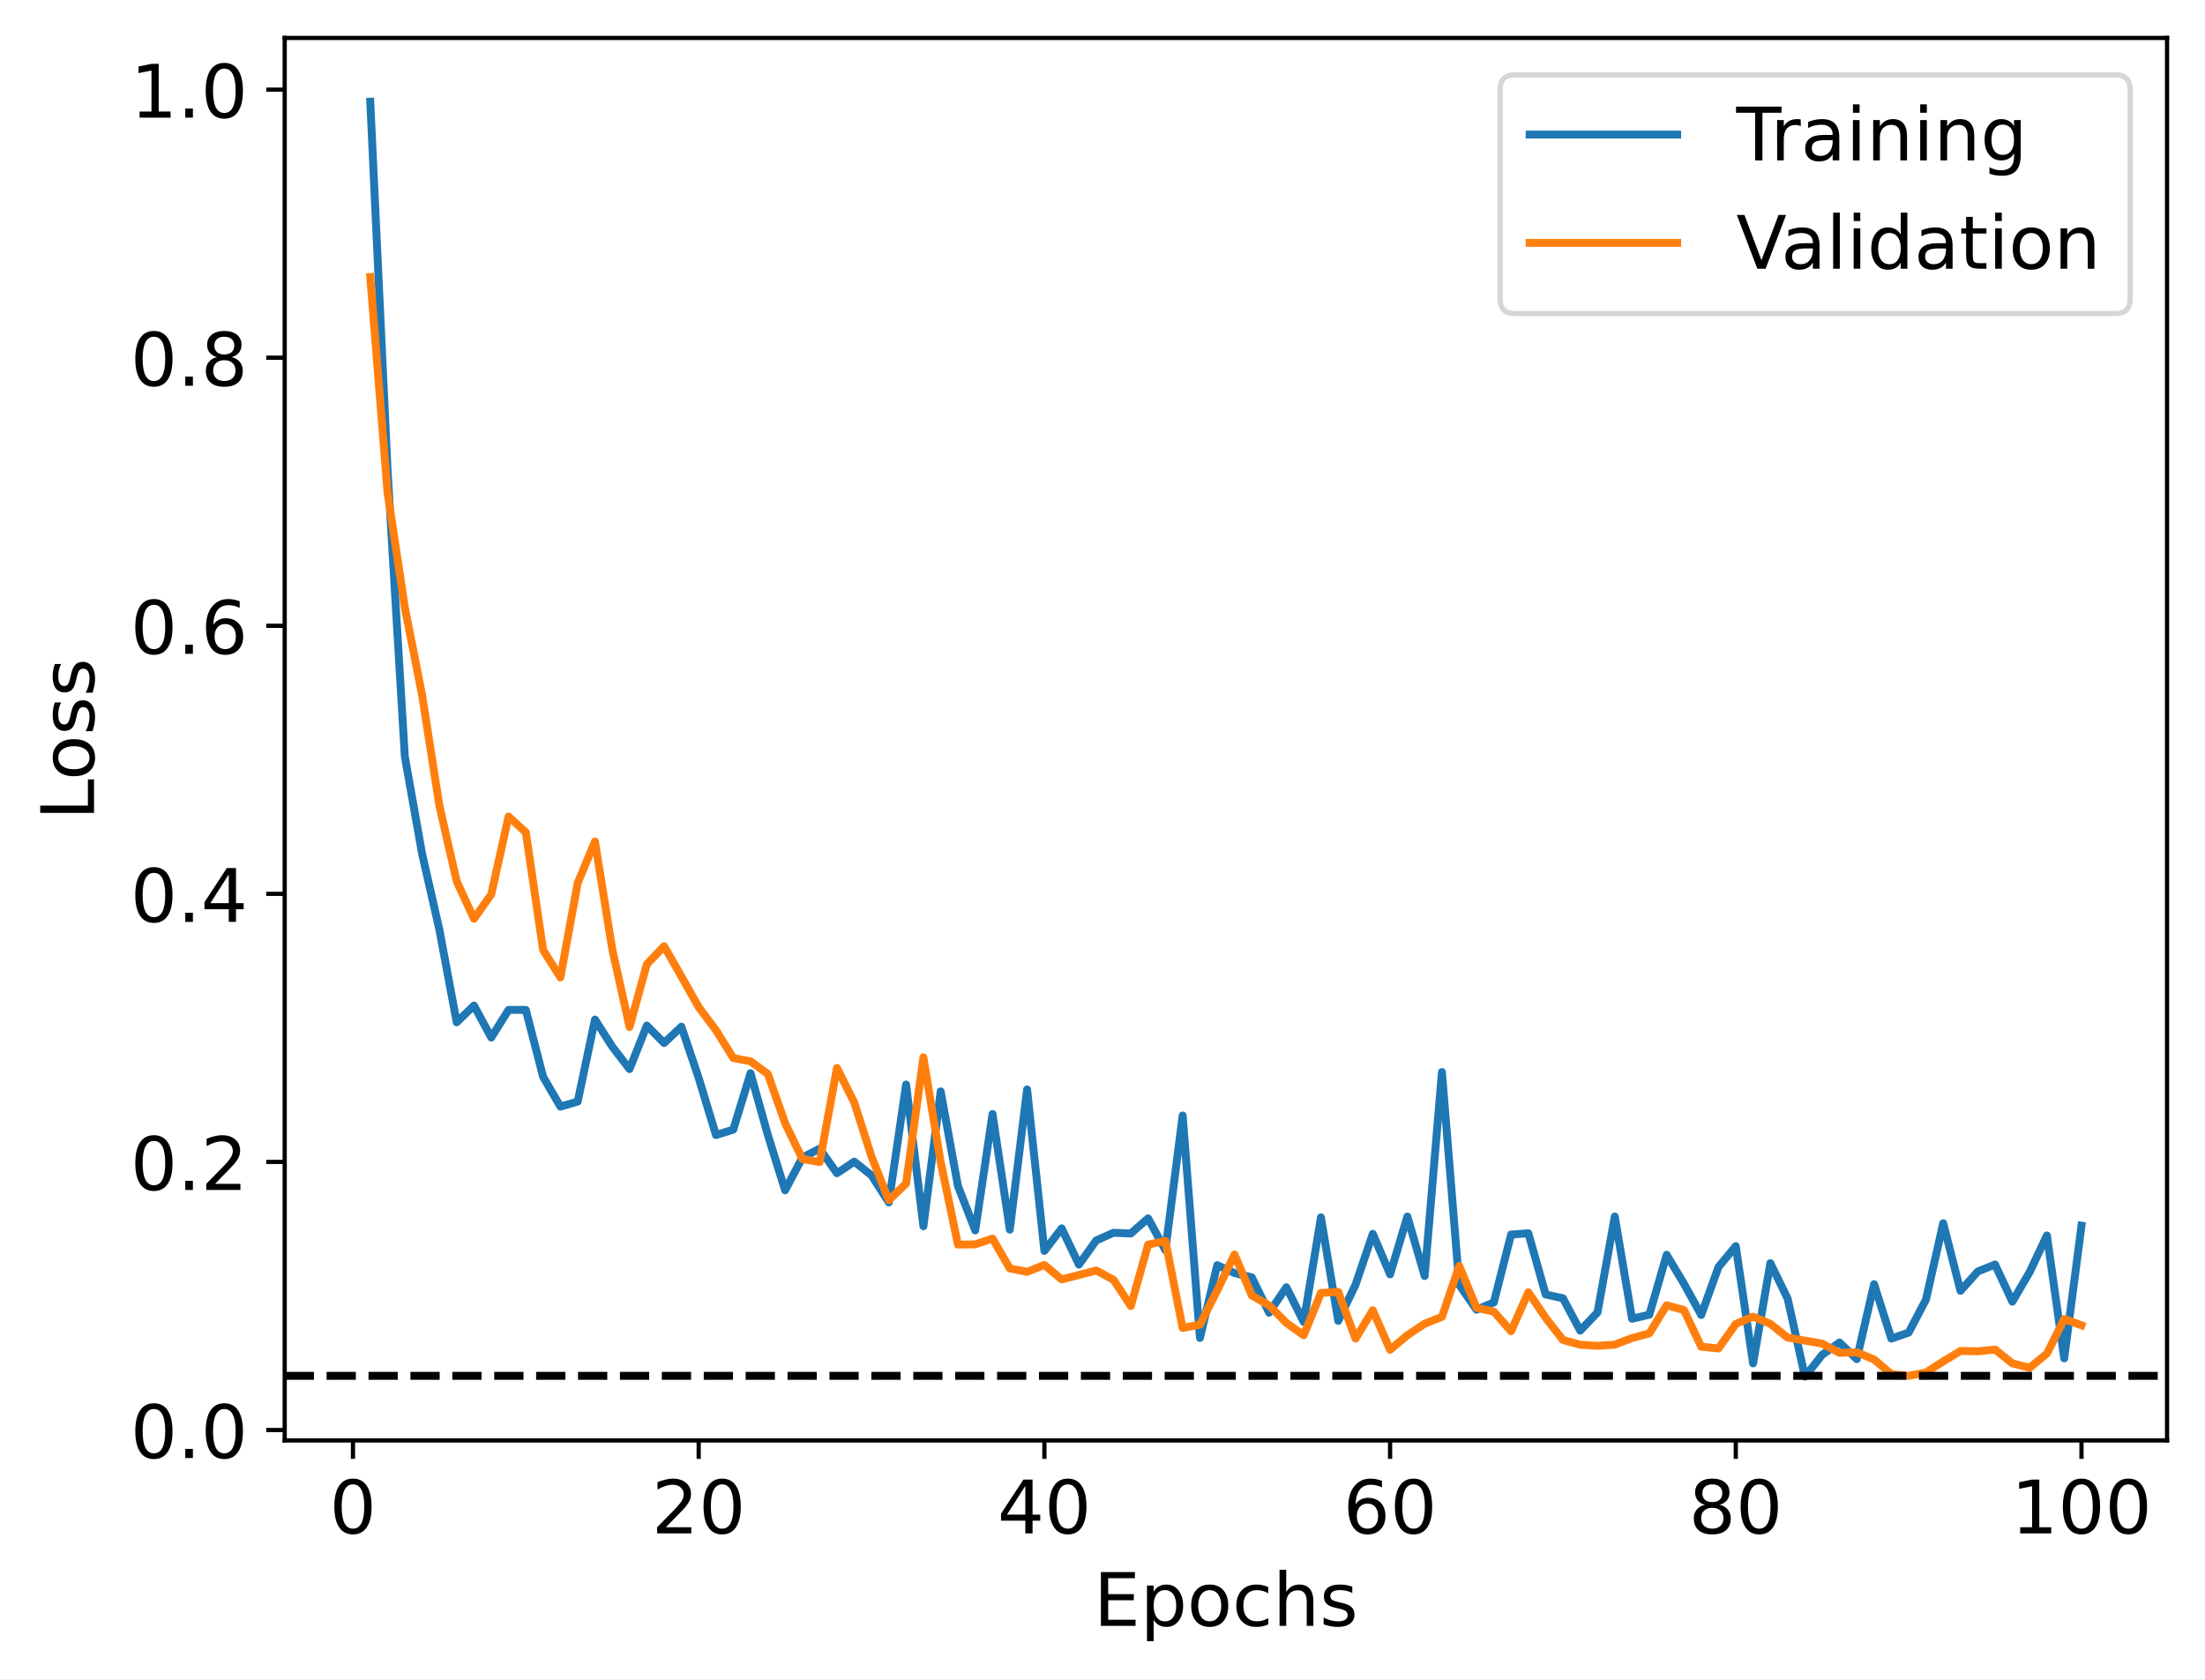
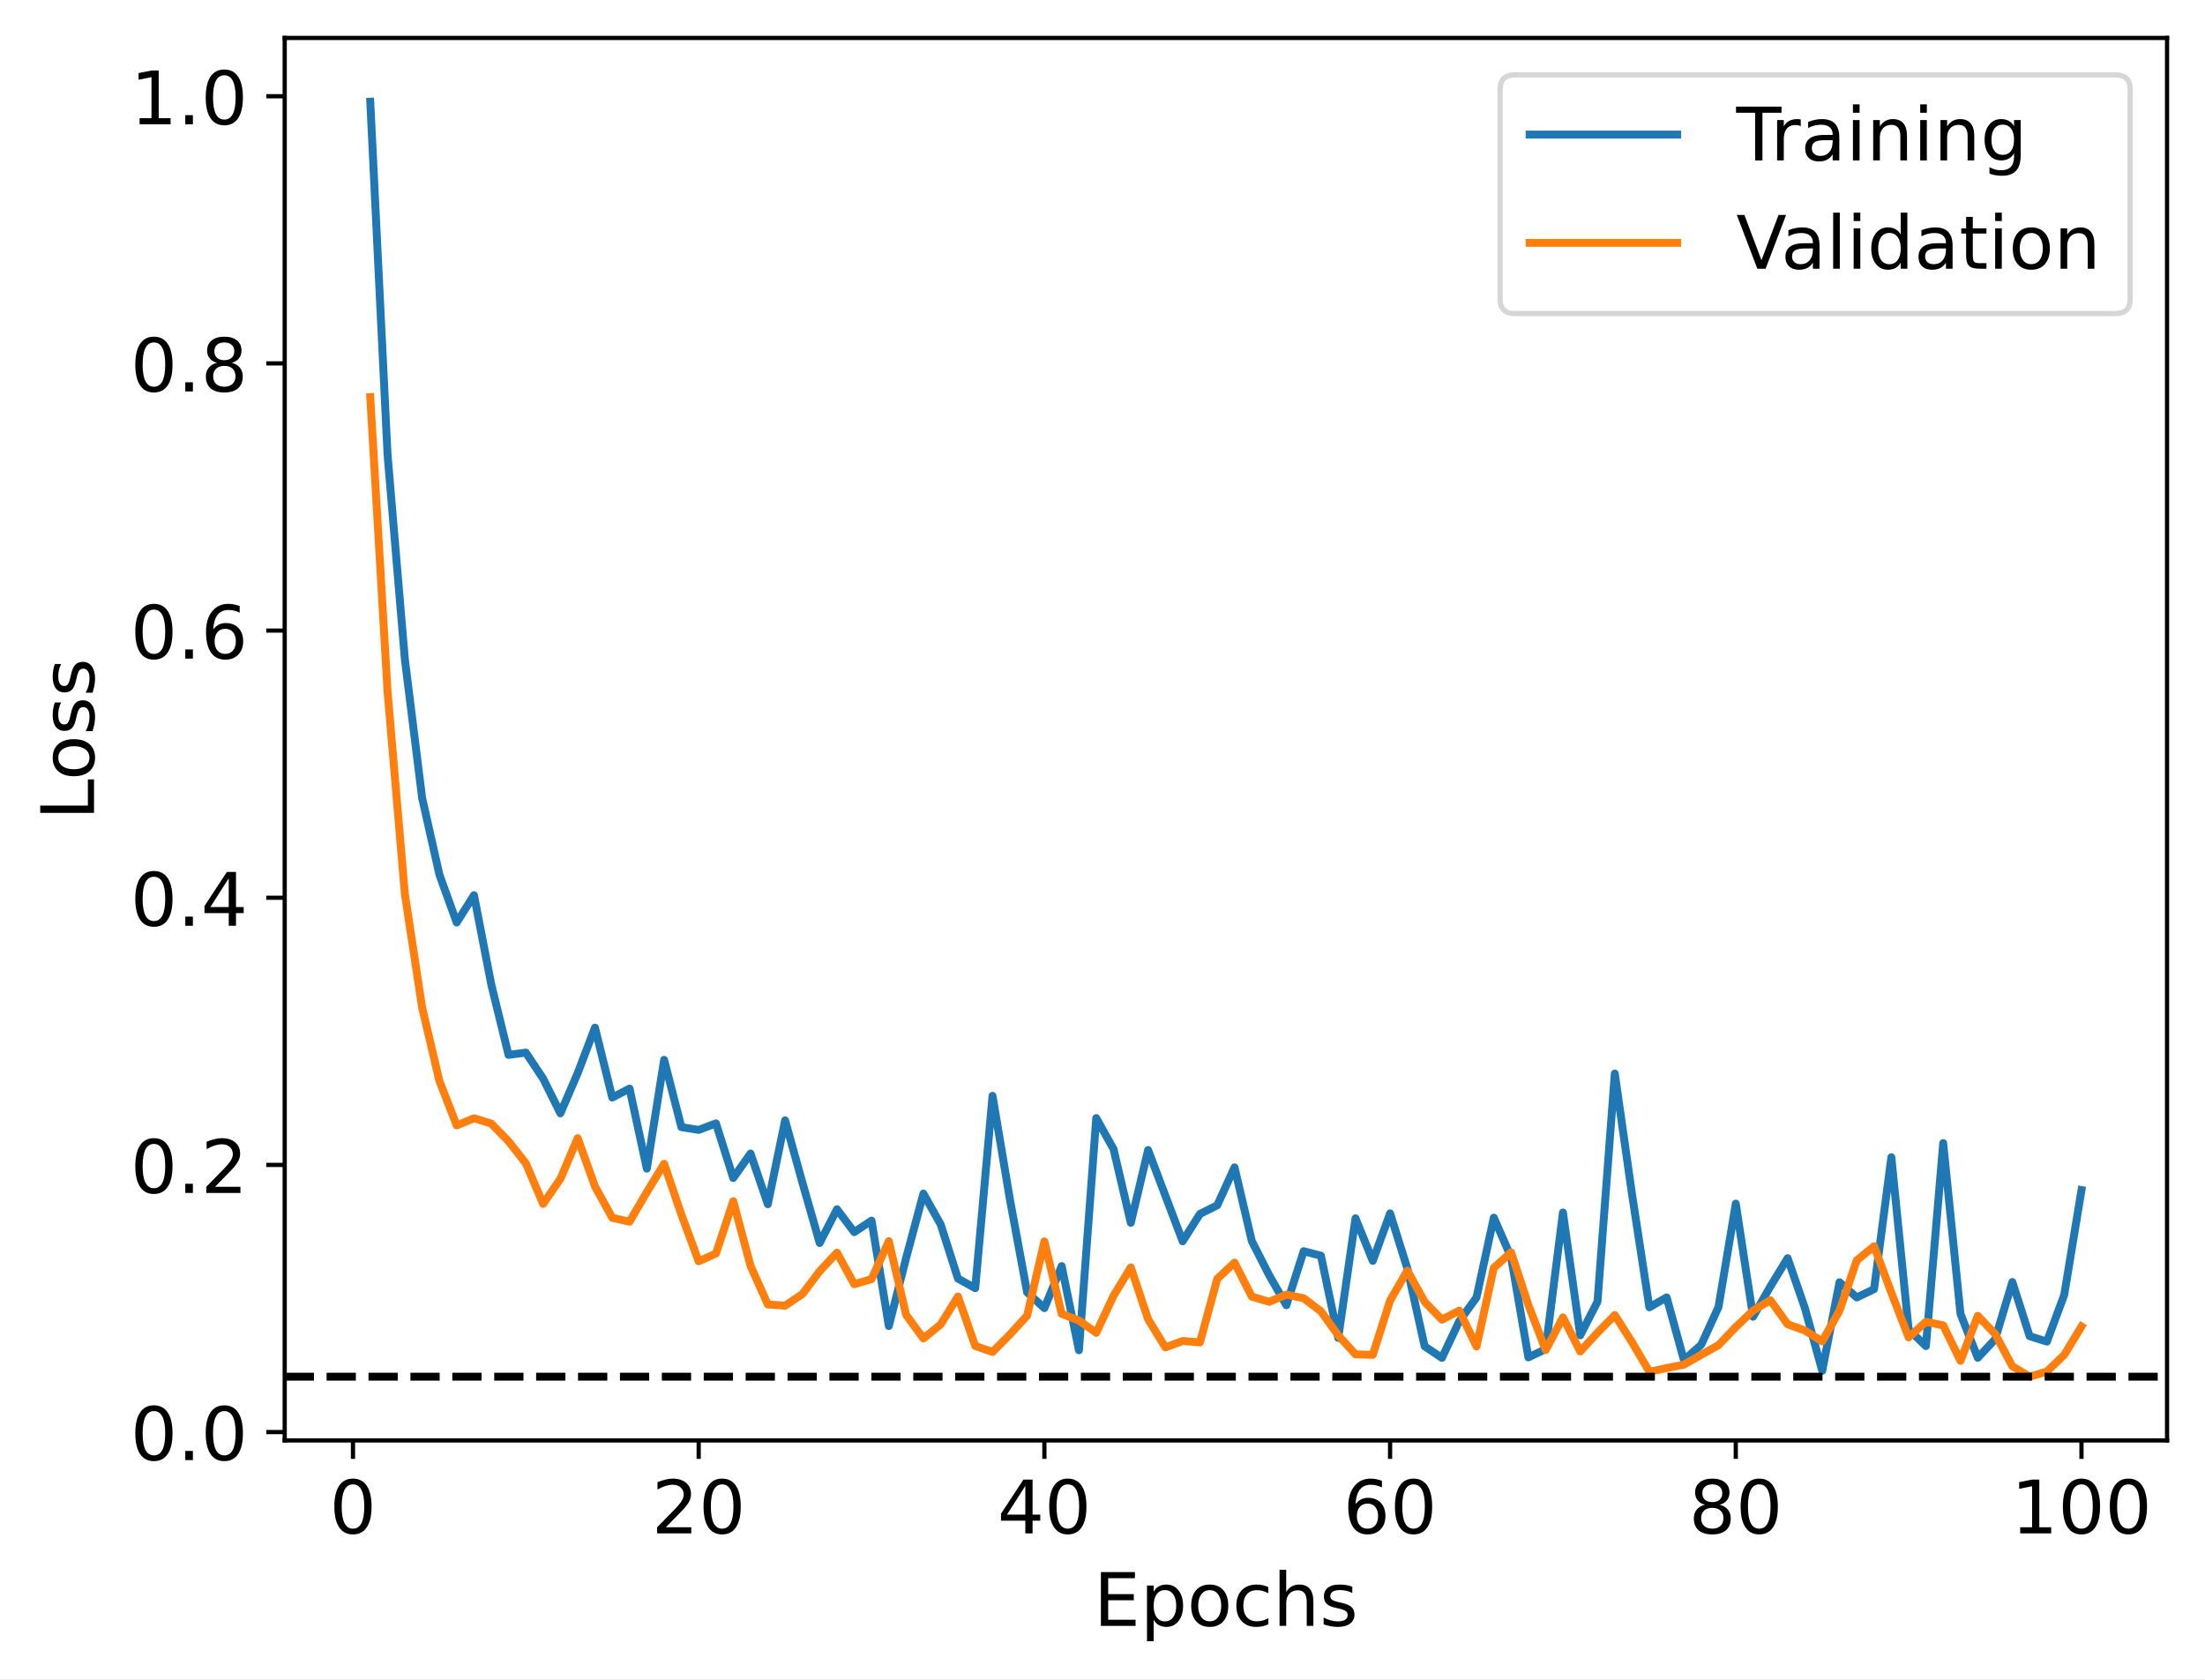
<svg xmlns="http://www.w3.org/2000/svg" xmlns:xlink="http://www.w3.org/1999/xlink" width="418.334pt" height="318.611pt" viewBox="0 0 418.334 318.611" version="1.1">
  <defs>
    <style type="text/css">*{stroke-linejoin: round; stroke-linecap: butt}</style>
  </defs>
  <g id="figure_1">
    <g id="patch_1">
      <path d="M 0 318.611  L 418.334 318.611  L 418.334 0  L 0 0  z " style="fill: #ffffff" />
    </g>
    <g id="axes_1">
      <g id="patch_2">
        <path d="M 54.014 273.312  L 411.134 273.312  L 411.134 7.2  L 54.014 7.2  z " style="fill: #ffffff" />
      </g>
      <g id="matplotlib.axis_1">
        <g id="xtick_1">
          <g id="line2d_1">
            <defs>
-               <path id="me1184cbd19" d="M 0 0  L 0 3.5  " style="stroke: #000000; stroke-width: 0.8" />
-             </defs>
-             <g>
-               <use xlink:href="#me1184cbd19" x="66.967" y="273.312" style="stroke: #000000; stroke-width: 0.8" />
+               <path id="mf89d3dc48c" d="M 0 0  L 0 3.5  " style="stroke: #000000; stroke-width: 0.8" />
+             </defs>
+             <g>
+               <use xlink:href="#mf89d3dc48c" x="66.967" y="273.312" style="stroke: #000000; stroke-width: 0.8" />
            </g>
          </g>
          <g id="text_1">
            <g transform="translate(62.51339 290.9498) scale(0.14 -0.14)">
              <defs>
                <path id="DejaVuSans-30" d="M 2034 4250  Q 1547 4250 1301 3770  Q 1056 3291 1056 2328  Q 1056 1369 1301 889  Q 1547 409 2034 409  Q 2525 409 2770 889  Q 3016 1369 3016 2328  Q 3016 3291 2770 3770  Q 2525 4250 2034 4250  z M 2034 4750  Q 2819 4750 3233 4129  Q 3647 3509 3647 2328  Q 3647 1150 3233 529  Q 2819 -91 2034 -91  Q 1250 -91 836 529  Q 422 1150 422 2328  Q 422 3509 836 4129  Q 1250 4750 2034 4750  z " transform="scale(0.015625)" />
              </defs>
              <use xlink:href="#DejaVuSans-30" />
            </g>
          </g>
        </g>
        <g id="xtick_2">
          <g id="line2d_2">
            <g>
-               <use xlink:href="#me1184cbd19" x="132.554" y="273.312" style="stroke: #000000; stroke-width: 0.8" />
+               <use xlink:href="#mf89d3dc48c" x="132.554" y="273.312" style="stroke: #000000; stroke-width: 0.8" />
            </g>
          </g>
          <g id="text_2">
            <g transform="translate(123.6464 290.9498) scale(0.14 -0.14)">
              <defs>
                <path id="DejaVuSans-32" d="M 1228 531  L 3431 531  L 3431 0  L 469 0  L 469 531  Q 828 903 1448 1529  Q 2069 2156 2228 2338  Q 2531 2678 2651 2914  Q 2772 3150 2772 3378  Q 2772 3750 2511 3984  Q 2250 4219 1831 4219  Q 1534 4219 1204 4116  Q 875 4013 500 3803  L 500 4441  Q 881 4594 1212 4672  Q 1544 4750 1819 4750  Q 2544 4750 2975 4387  Q 3406 4025 3406 3419  Q 3406 3131 3298 2873  Q 3191 2616 2906 2266  Q 2828 2175 2409 1742  Q 1991 1309 1228 531  z " transform="scale(0.015625)" />
              </defs>
              <use xlink:href="#DejaVuSans-32" />
              <use xlink:href="#DejaVuSans-30" x="63.623" />
            </g>
          </g>
        </g>
        <g id="xtick_3">
          <g id="line2d_3">
            <g>
-               <use xlink:href="#me1184cbd19" x="198.141" y="273.312" style="stroke: #000000; stroke-width: 0.8" />
+               <use xlink:href="#mf89d3dc48c" x="198.141" y="273.312" style="stroke: #000000; stroke-width: 0.8" />
            </g>
          </g>
          <g id="text_3">
            <g transform="translate(189.2332 290.9498) scale(0.14 -0.14)">
              <defs>
                <path id="DejaVuSans-34" d="M 2419 4116  L 825 1625  L 2419 1625  L 2419 4116  z M 2253 4666  L 3047 4666  L 3047 1625  L 3713 1625  L 3713 1100  L 3047 1100  L 3047 0  L 2419 0  L 2419 1100  L 313 1100  L 313 1709  L 2253 4666  z " transform="scale(0.015625)" />
              </defs>
              <use xlink:href="#DejaVuSans-34" />
              <use xlink:href="#DejaVuSans-30" x="63.623" />
            </g>
          </g>
        </g>
        <g id="xtick_4">
          <g id="line2d_4">
            <g>
-               <use xlink:href="#me1184cbd19" x="263.727" y="273.312" style="stroke: #000000; stroke-width: 0.8" />
+               <use xlink:href="#mf89d3dc48c" x="263.727" y="273.312" style="stroke: #000000; stroke-width: 0.8" />
            </g>
          </g>
          <g id="text_4">
            <g transform="translate(254.82 290.9498) scale(0.14 -0.14)">
              <defs>
                <path id="DejaVuSans-36" d="M 2113 2584  Q 1688 2584 1439 2293  Q 1191 2003 1191 1497  Q 1191 994 1439 701  Q 1688 409 2113 409  Q 2538 409 2786 701  Q 3034 994 3034 1497  Q 3034 2003 2786 2293  Q 2538 2584 2113 2584  z M 3366 4563  L 3366 3988  Q 3128 4100 2886 4159  Q 2644 4219 2406 4219  Q 1781 4219 1451 3797  Q 1122 3375 1075 2522  Q 1259 2794 1537 2939  Q 1816 3084 2150 3084  Q 2853 3084 3261 2657  Q 3669 2231 3669 1497  Q 3669 778 3244 343  Q 2819 -91 2113 -91  Q 1303 -91 875 529  Q 447 1150 447 2328  Q 447 3434 972 4092  Q 1497 4750 2381 4750  Q 2619 4750 2861 4703  Q 3103 4656 3366 4563  z " transform="scale(0.015625)" />
              </defs>
              <use xlink:href="#DejaVuSans-36" />
              <use xlink:href="#DejaVuSans-30" x="63.623" />
            </g>
          </g>
        </g>
        <g id="xtick_5">
          <g id="line2d_5">
            <g>
-               <use xlink:href="#me1184cbd19" x="329.314" y="273.312" style="stroke: #000000; stroke-width: 0.8" />
+               <use xlink:href="#mf89d3dc48c" x="329.314" y="273.312" style="stroke: #000000; stroke-width: 0.8" />
            </g>
          </g>
          <g id="text_5">
            <g transform="translate(320.4067 290.9498) scale(0.14 -0.14)">
              <defs>
                <path id="DejaVuSans-38" d="M 2034 2216  Q 1584 2216 1326 1975  Q 1069 1734 1069 1313  Q 1069 891 1326 650  Q 1584 409 2034 409  Q 2484 409 2743 651  Q 3003 894 3003 1313  Q 3003 1734 2745 1975  Q 2488 2216 2034 2216  z M 1403 2484  Q 997 2584 770 2862  Q 544 3141 544 3541  Q 544 4100 942 4425  Q 1341 4750 2034 4750  Q 2731 4750 3128 4425  Q 3525 4100 3525 3541  Q 3525 3141 3298 2862  Q 3072 2584 2669 2484  Q 3125 2378 3379 2068  Q 3634 1759 3634 1313  Q 3634 634 3220 271  Q 2806 -91 2034 -91  Q 1263 -91 848 271  Q 434 634 434 1313  Q 434 1759 690 2068  Q 947 2378 1403 2484  z M 1172 3481  Q 1172 3119 1398 2916  Q 1625 2713 2034 2713  Q 2441 2713 2670 2916  Q 2900 3119 2900 3481  Q 2900 3844 2670 4047  Q 2441 4250 2034 4250  Q 1625 4250 1398 4047  Q 1172 3844 1172 3481  z " transform="scale(0.015625)" />
              </defs>
              <use xlink:href="#DejaVuSans-38" />
              <use xlink:href="#DejaVuSans-30" x="63.623" />
            </g>
          </g>
        </g>
        <g id="xtick_6">
          <g id="line2d_6">
            <g>
-               <use xlink:href="#me1184cbd19" x="394.901" y="273.312" style="stroke: #000000; stroke-width: 0.8" />
+               <use xlink:href="#mf89d3dc48c" x="394.901" y="273.312" style="stroke: #000000; stroke-width: 0.8" />
            </g>
          </g>
          <g id="text_6">
            <g transform="translate(381.5398 290.9498) scale(0.14 -0.14)">
              <defs>
                <path id="DejaVuSans-31" d="M 794 531  L 1825 531  L 1825 4091  L 703 3866  L 703 4441  L 1819 4666  L 2450 4666  L 2450 531  L 3481 531  L 3481 0  L 794 0  L 794 531  z " transform="scale(0.015625)" />
              </defs>
              <use xlink:href="#DejaVuSans-31" />
              <use xlink:href="#DejaVuSans-30" x="63.623" />
              <use xlink:href="#DejaVuSans-30" x="127.246" />
            </g>
          </g>
        </g>
        <g id="text_7">
          <g transform="translate(207.4919 308.4992) scale(0.14 -0.14)">
            <defs>
              <path id="DejaVuSans-45" d="M 628 4666  L 3578 4666  L 3578 4134  L 1259 4134  L 1259 2753  L 3481 2753  L 3481 2222  L 1259 2222  L 1259 531  L 3634 531  L 3634 0  L 628 0  L 628 4666  z " transform="scale(0.015625)" />
              <path id="DejaVuSans-70" d="M 1159 525  L 1159 -1331  L 581 -1331  L 581 3500  L 1159 3500  L 1159 2969  Q 1341 3281 1617 3432  Q 1894 3584 2278 3584  Q 2916 3584 3314 3078  Q 3713 2572 3713 1747  Q 3713 922 3314 415  Q 2916 -91 2278 -91  Q 1894 -91 1617 61  Q 1341 213 1159 525  z M 3116 1747  Q 3116 2381 2855 2742  Q 2594 3103 2138 3103  Q 1681 3103 1420 2742  Q 1159 2381 1159 1747  Q 1159 1113 1420 752  Q 1681 391 2138 391  Q 2594 391 2855 752  Q 3116 1113 3116 1747  z " transform="scale(0.015625)" />
              <path id="DejaVuSans-6f" d="M 1959 3097  Q 1497 3097 1228 2736  Q 959 2375 959 1747  Q 959 1119 1226 758  Q 1494 397 1959 397  Q 2419 397 2687 759  Q 2956 1122 2956 1747  Q 2956 2369 2687 2733  Q 2419 3097 1959 3097  z M 1959 3584  Q 2709 3584 3137 3096  Q 3566 2609 3566 1747  Q 3566 888 3137 398  Q 2709 -91 1959 -91  Q 1206 -91 779 398  Q 353 888 353 1747  Q 353 2609 779 3096  Q 1206 3584 1959 3584  z " transform="scale(0.015625)" />
              <path id="DejaVuSans-63" d="M 3122 3366  L 3122 2828  Q 2878 2963 2633 3030  Q 2388 3097 2138 3097  Q 1578 3097 1268 2742  Q 959 2388 959 1747  Q 959 1106 1268 751  Q 1578 397 2138 397  Q 2388 397 2633 464  Q 2878 531 3122 666  L 3122 134  Q 2881 22 2623 -34  Q 2366 -91 2075 -91  Q 1284 -91 818 406  Q 353 903 353 1747  Q 353 2603 823 3093  Q 1294 3584 2113 3584  Q 2378 3584 2631 3529  Q 2884 3475 3122 3366  z " transform="scale(0.015625)" />
              <path id="DejaVuSans-68" d="M 3513 2113  L 3513 0  L 2938 0  L 2938 2094  Q 2938 2591 2744 2837  Q 2550 3084 2163 3084  Q 1697 3084 1428 2787  Q 1159 2491 1159 1978  L 1159 0  L 581 0  L 581 4863  L 1159 4863  L 1159 2956  Q 1366 3272 1645 3428  Q 1925 3584 2291 3584  Q 2894 3584 3203 3211  Q 3513 2838 3513 2113  z " transform="scale(0.015625)" />
              <path id="DejaVuSans-73" d="M 2834 3397  L 2834 2853  Q 2591 2978 2328 3040  Q 2066 3103 1784 3103  Q 1356 3103 1142 2972  Q 928 2841 928 2578  Q 928 2378 1081 2264  Q 1234 2150 1697 2047  L 1894 2003  Q 2506 1872 2764 1633  Q 3022 1394 3022 966  Q 3022 478 2636 193  Q 2250 -91 1575 -91  Q 1294 -91 989 -36  Q 684 19 347 128  L 347 722  Q 666 556 975 473  Q 1284 391 1588 391  Q 1994 391 2212 530  Q 2431 669 2431 922  Q 2431 1156 2273 1281  Q 2116 1406 1581 1522  L 1381 1569  Q 847 1681 609 1914  Q 372 2147 372 2553  Q 372 3047 722 3315  Q 1072 3584 1716 3584  Q 2034 3584 2315 3537  Q 2597 3491 2834 3397  z " transform="scale(0.015625)" />
            </defs>
            <use xlink:href="#DejaVuSans-45" />
            <use xlink:href="#DejaVuSans-70" x="63.184" />
            <use xlink:href="#DejaVuSans-6f" x="126.66" />
            <use xlink:href="#DejaVuSans-63" x="187.842" />
            <use xlink:href="#DejaVuSans-68" x="242.822" />
            <use xlink:href="#DejaVuSans-73" x="306.201" />
          </g>
        </g>
      </g>
      <g id="matplotlib.axis_2">
        <g id="ytick_1">
          <g id="line2d_7">
            <defs>
-               <path id="m24f5f20efb" d="M 0 0  L -3.5 0  " style="stroke: #000000; stroke-width: 0.8" />
-             </defs>
-             <g>
-               <use xlink:href="#m24f5f20efb" x="54.014" y="271.336" style="stroke: #000000; stroke-width: 0.8" />
+               <path id="mda1cda0520" d="M 0 0  L -3.5 0  " style="stroke: #000000; stroke-width: 0.8" />
+             </defs>
+             <g>
+               <use xlink:href="#mda1cda0520" x="54.014" y="271.726" style="stroke: #000000; stroke-width: 0.8" />
            </g>
          </g>
          <g id="text_8">
-             <g transform="translate(24.74938 276.6546) scale(0.14 -0.14)">
+             <g transform="translate(24.74938 277.0449) scale(0.14 -0.14)">
              <defs>
                <path id="DejaVuSans-2e" d="M 684 794  L 1344 794  L 1344 0  L 684 0  L 684 794  z " transform="scale(0.015625)" />
              </defs>
              <use xlink:href="#DejaVuSans-30" />
              <use xlink:href="#DejaVuSans-2e" x="63.623" />
              <use xlink:href="#DejaVuSans-30" x="95.41" />
            </g>
          </g>
        </g>
        <g id="ytick_2">
          <g id="line2d_8">
            <g>
-               <use xlink:href="#m24f5f20efb" x="54.014" y="220.47" style="stroke: #000000; stroke-width: 0.8" />
+               <use xlink:href="#mda1cda0520" x="54.014" y="221.033" style="stroke: #000000; stroke-width: 0.8" />
            </g>
          </g>
          <g id="text_9">
-             <g transform="translate(24.74938 225.7888) scale(0.14 -0.14)">
+             <g transform="translate(24.74938 226.3524) scale(0.14 -0.14)">
              <use xlink:href="#DejaVuSans-30" />
              <use xlink:href="#DejaVuSans-2e" x="63.623" />
              <use xlink:href="#DejaVuSans-32" x="95.41" />
            </g>
          </g>
        </g>
        <g id="ytick_3">
          <g id="line2d_9">
            <g>
-               <use xlink:href="#m24f5f20efb" x="54.014" y="169.604" style="stroke: #000000; stroke-width: 0.8" />
+               <use xlink:href="#mda1cda0520" x="54.014" y="170.341" style="stroke: #000000; stroke-width: 0.8" />
            </g>
          </g>
          <g id="text_10">
-             <g transform="translate(24.74938 174.923) scale(0.14 -0.14)">
+             <g transform="translate(24.74938 175.6598) scale(0.14 -0.14)">
              <use xlink:href="#DejaVuSans-30" />
              <use xlink:href="#DejaVuSans-2e" x="63.623" />
              <use xlink:href="#DejaVuSans-34" x="95.41" />
            </g>
          </g>
        </g>
        <g id="ytick_4">
          <g id="line2d_10">
            <g>
-               <use xlink:href="#m24f5f20efb" x="54.014" y="118.738" style="stroke: #000000; stroke-width: 0.8" />
+               <use xlink:href="#mda1cda0520" x="54.014" y="119.648" style="stroke: #000000; stroke-width: 0.8" />
            </g>
          </g>
          <g id="text_11">
-             <g transform="translate(24.74938 124.0572) scale(0.14 -0.14)">
+             <g transform="translate(24.74938 124.9672) scale(0.14 -0.14)">
              <use xlink:href="#DejaVuSans-30" />
              <use xlink:href="#DejaVuSans-2e" x="63.623" />
              <use xlink:href="#DejaVuSans-36" x="95.41" />
            </g>
          </g>
        </g>
        <g id="ytick_5">
          <g id="line2d_11">
            <g>
-               <use xlink:href="#m24f5f20efb" x="54.014" y="67.873" style="stroke: #000000; stroke-width: 0.8" />
+               <use xlink:href="#mda1cda0520" x="54.014" y="68.956" style="stroke: #000000; stroke-width: 0.8" />
            </g>
          </g>
          <g id="text_12">
-             <g transform="translate(24.74938 73.19142) scale(0.14 -0.14)">
+             <g transform="translate(24.74938 74.27468) scale(0.14 -0.14)">
              <use xlink:href="#DejaVuSans-30" />
              <use xlink:href="#DejaVuSans-2e" x="63.623" />
              <use xlink:href="#DejaVuSans-38" x="95.41" />
            </g>
          </g>
        </g>
        <g id="ytick_6">
          <g id="line2d_12">
            <g>
-               <use xlink:href="#m24f5f20efb" x="54.014" y="17.007" style="stroke: #000000; stroke-width: 0.8" />
+               <use xlink:href="#mda1cda0520" x="54.014" y="18.263" style="stroke: #000000; stroke-width: 0.8" />
            </g>
          </g>
          <g id="text_13">
-             <g transform="translate(24.74938 22.32563) scale(0.14 -0.14)">
+             <g transform="translate(24.74938 23.58212) scale(0.14 -0.14)">
              <use xlink:href="#DejaVuSans-31" />
              <use xlink:href="#DejaVuSans-2e" x="63.623" />
              <use xlink:href="#DejaVuSans-30" x="95.41" />
            </g>
          </g>
        </g>
        <g id="text_14">
          <g transform="translate(17.83781 155.6101) rotate(-90) scale(0.14 -0.14)">
            <defs>
              <path id="DejaVuSans-4c" d="M 628 4666  L 1259 4666  L 1259 531  L 3531 531  L 3531 0  L 628 0  L 628 4666  z " transform="scale(0.015625)" />
            </defs>
            <use xlink:href="#DejaVuSans-4c" />
            <use xlink:href="#DejaVuSans-6f" x="53.963" />
            <use xlink:href="#DejaVuSans-73" x="115.145" />
            <use xlink:href="#DejaVuSans-73" x="167.244" />
          </g>
        </g>
      </g>
      <g id="line2d_13">
-         <path d="M 70.246 19.296  L 73.526 89.093  L 76.805 143.555  L 80.084 162.021  L 83.364 176.43  L 86.643 193.978  L 89.923 190.79  L 93.202 196.874  L 96.481 191.617  L 99.761 191.628  L 103.04 204.323  L 106.319 209.972  L 109.599 209.019  L 112.878 193.456  L 116.157 198.591  L 119.437 202.851  L 122.716 194.598  L 125.995 197.906  L 129.275 194.806  L 132.554 204.536  L 135.833 215.373  L 139.113 214.341  L 142.392 203.632  L 145.671 215.343  L 148.951 225.855  L 152.23 219.644  L 155.509 217.955  L 158.789 222.613  L 162.068 220.416  L 165.347 223.015  L 168.627 228.152  L 171.906 205.788  L 175.185 232.679  L 178.465 207.09  L 181.744 225.053  L 185.023 233.463  L 188.303 211.381  L 191.582 233.309  L 194.861 206.716  L 198.141 237.347  L 201.42 233.072  L 204.699 239.954  L 207.979 235.364  L 211.258 233.908  L 214.537 234.047  L 217.817 231.178  L 221.096 237.209  L 224.375 211.661  L 227.655 253.875  L 230.934 240.058  L 234.213 241.552  L 237.493 242.374  L 240.772 249.079  L 244.051 244.249  L 247.331 250.831  L 250.61 230.981  L 253.889 250.628  L 257.169 243.779  L 260.448 234.109  L 263.727 241.801  L 267.007 230.831  L 270.286 242.118  L 273.565 203.407  L 276.845 243.792  L 280.124 248.51  L 283.404 247.135  L 286.683 234.248  L 289.962 234.016  L 293.242 245.618  L 296.521 246.342  L 299.8 252.482  L 303.08 249.019  L 306.359 230.822  L 309.638 250.226  L 312.918 249.455  L 316.197 238.096  L 319.476 243.564  L 322.756 249.514  L 326.035 240.406  L 329.314 236.448  L 332.594 258.694  L 335.873 239.675  L 339.152 246.412  L 342.432 261.216  L 345.711 257.059  L 348.99 254.731  L 352.27 257.889  L 355.549 243.673  L 358.828 253.995  L 362.108 252.857  L 365.387 246.6  L 368.666 232.098  L 371.946 244.929  L 375.225 241.264  L 378.504 239.936  L 381.784 246.982  L 385.063 241.38  L 388.342 234.419  L 391.622 257.743  L 394.901 232.563  " clip-path="url(#p7953d4c3e0)" style="fill: none; stroke: #1f77b4; stroke-width: 1.5; stroke-linecap: square" />
+         <path d="M 70.246 19.296  L 73.526 86.26  L 76.805 125.032  L 80.084 151.395  L 83.364 165.963  L 86.643 175.041  L 89.923 169.85  L 93.202 186.794  L 96.481 200.159  L 99.761 199.723  L 103.04 204.658  L 106.319 211.246  L 109.599 203.617  L 112.878 194.99  L 116.157 208.256  L 119.437 206.554  L 122.716 221.746  L 125.995 201.099  L 129.275 213.871  L 132.554 214.393  L 135.833 213.152  L 139.113 223.526  L 142.392 218.869  L 145.671 228.492  L 148.951 212.585  L 152.23 224.382  L 155.509 235.852  L 158.789 229.451  L 162.068 233.789  L 165.347 231.605  L 168.627 251.612  L 171.906 238.714  L 175.185 226.482  L 178.465 232.333  L 181.744 242.606  L 185.023 244.425  L 188.303 207.928  L 191.582 227.472  L 194.861 245.199  L 198.141 248.21  L 201.42 240.234  L 204.699 256.208  L 207.979 212.149  L 211.258 218.021  L 214.537 232.02  L 217.817 218.211  L 221.096 226.89  L 224.375 235.527  L 227.655 230.335  L 230.934 228.707  L 234.213 221.501  L 237.493 235.479  L 240.772 241.933  L 244.051 247.663  L 247.331 237.408  L 250.61 238.267  L 253.889 253.868  L 257.169 231.163  L 260.448 239.246  L 263.727 230.232  L 267.007 240.694  L 270.286 255.456  L 273.565 257.656  L 276.845 250.703  L 280.124 246.183  L 283.404 231.042  L 286.683 238.536  L 289.962 257.553  L 293.242 255.995  L 296.521 230.061  L 299.8 253.371  L 303.08 246.976  L 306.359 203.702  L 309.638 226.672  L 312.918 248.055  L 316.197 246.176  L 319.476 258.07  L 322.756 255.16  L 326.035 247.995  L 329.314 228.388  L 332.594 249.847  L 335.873 244.097  L 339.152 238.732  L 342.432 248.218  L 345.711 260.102  L 348.99 243.297  L 352.27 246.186  L 355.549 244.61  L 358.828 219.579  L 362.108 252.257  L 365.387 255.413  L 368.666 216.895  L 371.946 249.298  L 375.225 257.638  L 378.504 254.132  L 381.784 243.257  L 385.063 253.527  L 388.342 254.565  L 391.622 245.713  L 394.901 225.808  " clip-path="url(#p0294ee38ca)" style="fill: none; stroke: #1f77b4; stroke-width: 1.5; stroke-linecap: square" />
      </g>
      <g id="line2d_14">
-         <path d="M 70.246 52.566  L 73.526 93.464  L 76.805 115.271  L 80.084 131.9  L 83.364 152.908  L 86.643 167.216  L 89.923 174.337  L 93.202 169.694  L 96.481 154.935  L 99.761 157.938  L 103.04 180.272  L 106.319 185.463  L 109.599 167.551  L 112.878 159.669  L 116.157 180.11  L 119.437 194.862  L 122.716 182.961  L 125.995 179.531  L 129.275 185.284  L 132.554 191.103  L 135.833 195.469  L 139.113 200.754  L 142.392 201.38  L 145.671 203.776  L 148.951 213.107  L 152.23 219.923  L 155.509 220.496  L 158.789 202.638  L 162.068 209.199  L 165.347 219.463  L 168.627 227.741  L 171.906 224.57  L 175.185 200.625  L 178.465 220.511  L 181.744 236.155  L 185.023 236.113  L 188.303 235.008  L 191.582 240.683  L 194.861 241.324  L 198.141 240.02  L 201.42 242.761  L 204.699 241.917  L 207.979 241.07  L 211.258 242.833  L 214.537 247.813  L 217.817 236.167  L 221.096 235.465  L 224.375 251.978  L 227.655 251.346  L 230.934 244.831  L 234.213 238.038  L 237.493 245.809  L 240.772 247.696  L 244.051 251.009  L 247.331 253.355  L 250.61 245.329  L 253.889 245.127  L 257.169 253.991  L 260.448 248.615  L 263.727 256.106  L 267.007 253.357  L 270.286 251.166  L 273.565 249.874  L 276.845 240.204  L 280.124 248.151  L 283.404 248.877  L 286.683 252.582  L 289.962 245.2  L 293.242 250.044  L 296.521 254.257  L 299.8 255.155  L 303.08 255.361  L 306.359 255.141  L 309.638 253.886  L 312.918 253.005  L 316.197 247.662  L 319.476 248.576  L 322.756 255.532  L 326.035 255.863  L 329.314 251.211  L 332.594 249.827  L 335.873 251.197  L 339.152 253.802  L 342.432 254.372  L 345.711 254.946  L 348.99 256.698  L 352.27 256.598  L 355.549 257.943  L 358.828 260.746  L 362.108 261.057  L 365.387 260.425  L 368.666 258.323  L 371.946 256.339  L 375.225 256.406  L 378.504 256.071  L 381.784 258.684  L 385.063 259.526  L 388.342 256.837  L 391.622 250.272  L 394.901 251.465  " clip-path="url(#p7953d4c3e0)" style="fill: none; stroke: #ff7f0e; stroke-width: 1.5; stroke-linecap: square" />
+         <path d="M 70.246 75.348  L 73.526 131.211  L 76.805 169.561  L 80.084 191.175  L 83.364 205.1  L 86.643 213.538  L 89.923 212.18  L 93.202 213.193  L 96.481 216.552  L 99.761 220.733  L 103.04 228.427  L 106.319 223.679  L 109.599 215.957  L 112.878 225.115  L 116.157 231.074  L 119.437 231.81  L 122.716 226.194  L 125.995 220.822  L 129.275 230.462  L 132.554 239.325  L 135.833 237.847  L 139.113 227.916  L 142.392 240.186  L 145.671 247.515  L 148.951 247.74  L 152.23 245.542  L 155.509 241.203  L 158.789 237.679  L 162.068 243.672  L 165.347 242.706  L 168.627 235.501  L 171.906 249.483  L 175.185 253.966  L 178.465 251.299  L 181.744 246.007  L 185.023 255.386  L 188.303 256.521  L 191.582 253.229  L 194.861 249.643  L 198.141 235.54  L 201.42 249.293  L 204.699 250.571  L 207.979 252.884  L 211.258 245.862  L 214.537 240.486  L 217.817 250.318  L 221.096 255.663  L 224.375 254.44  L 227.655 254.711  L 230.934 242.668  L 234.213 239.567  L 237.493 246.017  L 240.772 247.017  L 244.051 245.641  L 247.331 246.336  L 250.61 248.809  L 253.889 253.372  L 257.169 256.983  L 260.448 257.071  L 263.727 246.772  L 267.007 241.093  L 270.286 247.023  L 273.565 250.398  L 276.845 248.674  L 280.124 255.491  L 283.404 240.569  L 286.683 237.619  L 289.962 247.601  L 293.242 256.176  L 296.521 249.964  L 299.8 256.437  L 303.08 252.866  L 306.359 249.522  L 309.638 254.691  L 312.918 260.275  L 316.197 259.586  L 319.476 258.931  L 322.756 257.069  L 326.035 255.234  L 329.314 251.8  L 332.594 248.67  L 335.873 246.711  L 339.152 251.269  L 342.432 252.461  L 345.711 254.523  L 348.99 248.697  L 352.27 239.141  L 355.549 236.465  L 358.828 245.285  L 362.108 253.762  L 365.387 250.813  L 368.666 251.479  L 371.946 258.213  L 375.225 249.667  L 378.504 253.103  L 381.784 259.226  L 385.063 261.216  L 388.342 260.239  L 391.622 257.08  L 394.901 251.69  " clip-path="url(#p0294ee38ca)" style="fill: none; stroke: #ff7f0e; stroke-width: 1.5; stroke-linecap: square" />
      </g>
      <g id="line2d_15">
-         <path d="M 54.014 261.057  L 411.134 261.057  " clip-path="url(#p7953d4c3e0)" style="fill: none; stroke-dasharray: 5.55,2.4; stroke-dashoffset: 0; stroke: #000000; stroke-width: 1.5" />
+         <path d="M 54.014 261.216  L 411.134 261.216  " clip-path="url(#p0294ee38ca)" style="fill: none; stroke-dasharray: 5.55,2.4; stroke-dashoffset: 0; stroke: #000000; stroke-width: 1.5" />
      </g>
      <g id="patch_3">
        <path d="M 54.014 273.312  L 54.014 7.2  " style="fill: none; stroke: #000000; stroke-width: 0.8; stroke-linejoin: miter; stroke-linecap: square" />
      </g>
      <g id="patch_4">
        <path d="M 411.134 273.312  L 411.134 7.2  " style="fill: none; stroke: #000000; stroke-width: 0.8; stroke-linejoin: miter; stroke-linecap: square" />
      </g>
      <g id="patch_5">
        <path d="M 54.014 273.312  L 411.134 273.312  " style="fill: none; stroke: #000000; stroke-width: 0.8; stroke-linejoin: miter; stroke-linecap: square" />
      </g>
      <g id="patch_6">
        <path d="M 54.014 7.2  L 411.134 7.2  " style="fill: none; stroke: #000000; stroke-width: 0.8; stroke-linejoin: miter; stroke-linecap: square" />
      </g>
      <g id="legend_1">
        <g id="patch_7">
          <path d="M 287.4 59.499  L 401.334 59.499  Q 404.134 59.499 404.134 56.699  L 404.134 17  Q 404.134 14.2 401.334 14.2  L 287.4 14.2  Q 284.6 14.2 284.6 17  L 284.6 56.699  Q 284.6 59.499 287.4 59.499  z " style="fill: #ffffff; opacity: 0.8; stroke: #cccccc; stroke-linejoin: miter" />
        </g>
        <g id="line2d_16">
          <path d="M 290.2 25.538  L 304.2 25.538  L 318.2 25.538  " style="fill: none; stroke: #1f77b4; stroke-width: 1.5; stroke-linecap: square" />
        </g>
        <g id="text_15">
          <g transform="translate(329.4 30.43781) scale(0.14 -0.14)">
            <defs>
              <path id="DejaVuSans-54" d="M -19 4666  L 3928 4666  L 3928 4134  L 2272 4134  L 2272 0  L 1638 0  L 1638 4134  L -19 4134  L -19 4666  z " transform="scale(0.015625)" />
              <path id="DejaVuSans-72" d="M 2631 2963  Q 2534 3019 2420 3045  Q 2306 3072 2169 3072  Q 1681 3072 1420 2755  Q 1159 2438 1159 1844  L 1159 0  L 581 0  L 581 3500  L 1159 3500  L 1159 2956  Q 1341 3275 1631 3429  Q 1922 3584 2338 3584  Q 2397 3584 2469 3576  Q 2541 3569 2628 3553  L 2631 2963  z " transform="scale(0.015625)" />
              <path id="DejaVuSans-61" d="M 2194 1759  Q 1497 1759 1228 1600  Q 959 1441 959 1056  Q 959 750 1161 570  Q 1363 391 1709 391  Q 2188 391 2477 730  Q 2766 1069 2766 1631  L 2766 1759  L 2194 1759  z M 3341 1997  L 3341 0  L 2766 0  L 2766 531  Q 2569 213 2275 61  Q 1981 -91 1556 -91  Q 1019 -91 701 211  Q 384 513 384 1019  Q 384 1609 779 1909  Q 1175 2209 1959 2209  L 2766 2209  L 2766 2266  Q 2766 2663 2505 2880  Q 2244 3097 1772 3097  Q 1472 3097 1187 3025  Q 903 2953 641 2809  L 641 3341  Q 956 3463 1253 3523  Q 1550 3584 1831 3584  Q 2591 3584 2966 3190  Q 3341 2797 3341 1997  z " transform="scale(0.015625)" />
              <path id="DejaVuSans-69" d="M 603 3500  L 1178 3500  L 1178 0  L 603 0  L 603 3500  z M 603 4863  L 1178 4863  L 1178 4134  L 603 4134  L 603 4863  z " transform="scale(0.015625)" />
              <path id="DejaVuSans-6e" d="M 3513 2113  L 3513 0  L 2938 0  L 2938 2094  Q 2938 2591 2744 2837  Q 2550 3084 2163 3084  Q 1697 3084 1428 2787  Q 1159 2491 1159 1978  L 1159 0  L 581 0  L 581 3500  L 1159 3500  L 1159 2956  Q 1366 3272 1645 3428  Q 1925 3584 2291 3584  Q 2894 3584 3203 3211  Q 3513 2838 3513 2113  z " transform="scale(0.015625)" />
              <path id="DejaVuSans-67" d="M 2906 1791  Q 2906 2416 2648 2759  Q 2391 3103 1925 3103  Q 1463 3103 1205 2759  Q 947 2416 947 1791  Q 947 1169 1205 825  Q 1463 481 1925 481  Q 2391 481 2648 825  Q 2906 1169 2906 1791  z M 3481 434  Q 3481 -459 3084 -895  Q 2688 -1331 1869 -1331  Q 1566 -1331 1297 -1286  Q 1028 -1241 775 -1147  L 775 -588  Q 1028 -725 1275 -790  Q 1522 -856 1778 -856  Q 2344 -856 2625 -561  Q 2906 -266 2906 331  L 2906 616  Q 2728 306 2450 153  Q 2172 0 1784 0  Q 1141 0 747 490  Q 353 981 353 1791  Q 353 2603 747 3093  Q 1141 3584 1784 3584  Q 2172 3584 2450 3431  Q 2728 3278 2906 2969  L 2906 3500  L 3481 3500  L 3481 434  z " transform="scale(0.015625)" />
            </defs>
            <use xlink:href="#DejaVuSans-54" />
            <use xlink:href="#DejaVuSans-72" x="46.334" />
            <use xlink:href="#DejaVuSans-61" x="87.447" />
            <use xlink:href="#DejaVuSans-69" x="148.727" />
            <use xlink:href="#DejaVuSans-6e" x="176.51" />
            <use xlink:href="#DejaVuSans-69" x="239.889" />
            <use xlink:href="#DejaVuSans-6e" x="267.672" />
            <use xlink:href="#DejaVuSans-67" x="331.051" />
          </g>
        </g>
        <g id="line2d_17">
          <path d="M 290.2 46.087  L 304.2 46.087  L 318.2 46.087  " style="fill: none; stroke: #ff7f0e; stroke-width: 1.5; stroke-linecap: square" />
        </g>
        <g id="text_16">
          <g transform="translate(329.4 50.98719) scale(0.14 -0.14)">
            <defs>
              <path id="DejaVuSans-56" d="M 1831 0  L 50 4666  L 709 4666  L 2188 738  L 3669 4666  L 4325 4666  L 2547 0  L 1831 0  z " transform="scale(0.015625)" />
              <path id="DejaVuSans-6c" d="M 603 4863  L 1178 4863  L 1178 0  L 603 0  L 603 4863  z " transform="scale(0.015625)" />
              <path id="DejaVuSans-64" d="M 2906 2969  L 2906 4863  L 3481 4863  L 3481 0  L 2906 0  L 2906 525  Q 2725 213 2448 61  Q 2172 -91 1784 -91  Q 1150 -91 751 415  Q 353 922 353 1747  Q 353 2572 751 3078  Q 1150 3584 1784 3584  Q 2172 3584 2448 3432  Q 2725 3281 2906 2969  z M 947 1747  Q 947 1113 1208 752  Q 1469 391 1925 391  Q 2381 391 2643 752  Q 2906 1113 2906 1747  Q 2906 2381 2643 2742  Q 2381 3103 1925 3103  Q 1469 3103 1208 2742  Q 947 2381 947 1747  z " transform="scale(0.015625)" />
              <path id="DejaVuSans-74" d="M 1172 4494  L 1172 3500  L 2356 3500  L 2356 3053  L 1172 3053  L 1172 1153  Q 1172 725 1289 603  Q 1406 481 1766 481  L 2356 481  L 2356 0  L 1766 0  Q 1100 0 847 248  Q 594 497 594 1153  L 594 3053  L 172 3053  L 172 3500  L 594 3500  L 594 4494  L 1172 4494  z " transform="scale(0.015625)" />
            </defs>
            <use xlink:href="#DejaVuSans-56" />
            <use xlink:href="#DejaVuSans-61" x="60.658" />
            <use xlink:href="#DejaVuSans-6c" x="121.938" />
            <use xlink:href="#DejaVuSans-69" x="149.721" />
            <use xlink:href="#DejaVuSans-64" x="177.504" />
            <use xlink:href="#DejaVuSans-61" x="240.98" />
            <use xlink:href="#DejaVuSans-74" x="302.26" />
            <use xlink:href="#DejaVuSans-69" x="341.469" />
            <use xlink:href="#DejaVuSans-6f" x="369.252" />
            <use xlink:href="#DejaVuSans-6e" x="430.434" />
          </g>
        </g>
      </g>
    </g>
  </g>
  <defs>
-     <clipPath id="p7953d4c3e0">
+     <clipPath id="p0294ee38ca">
      <rect x="54.014" y="7.2" width="357.12" height="266.112" />
    </clipPath>
  </defs>
</svg>
